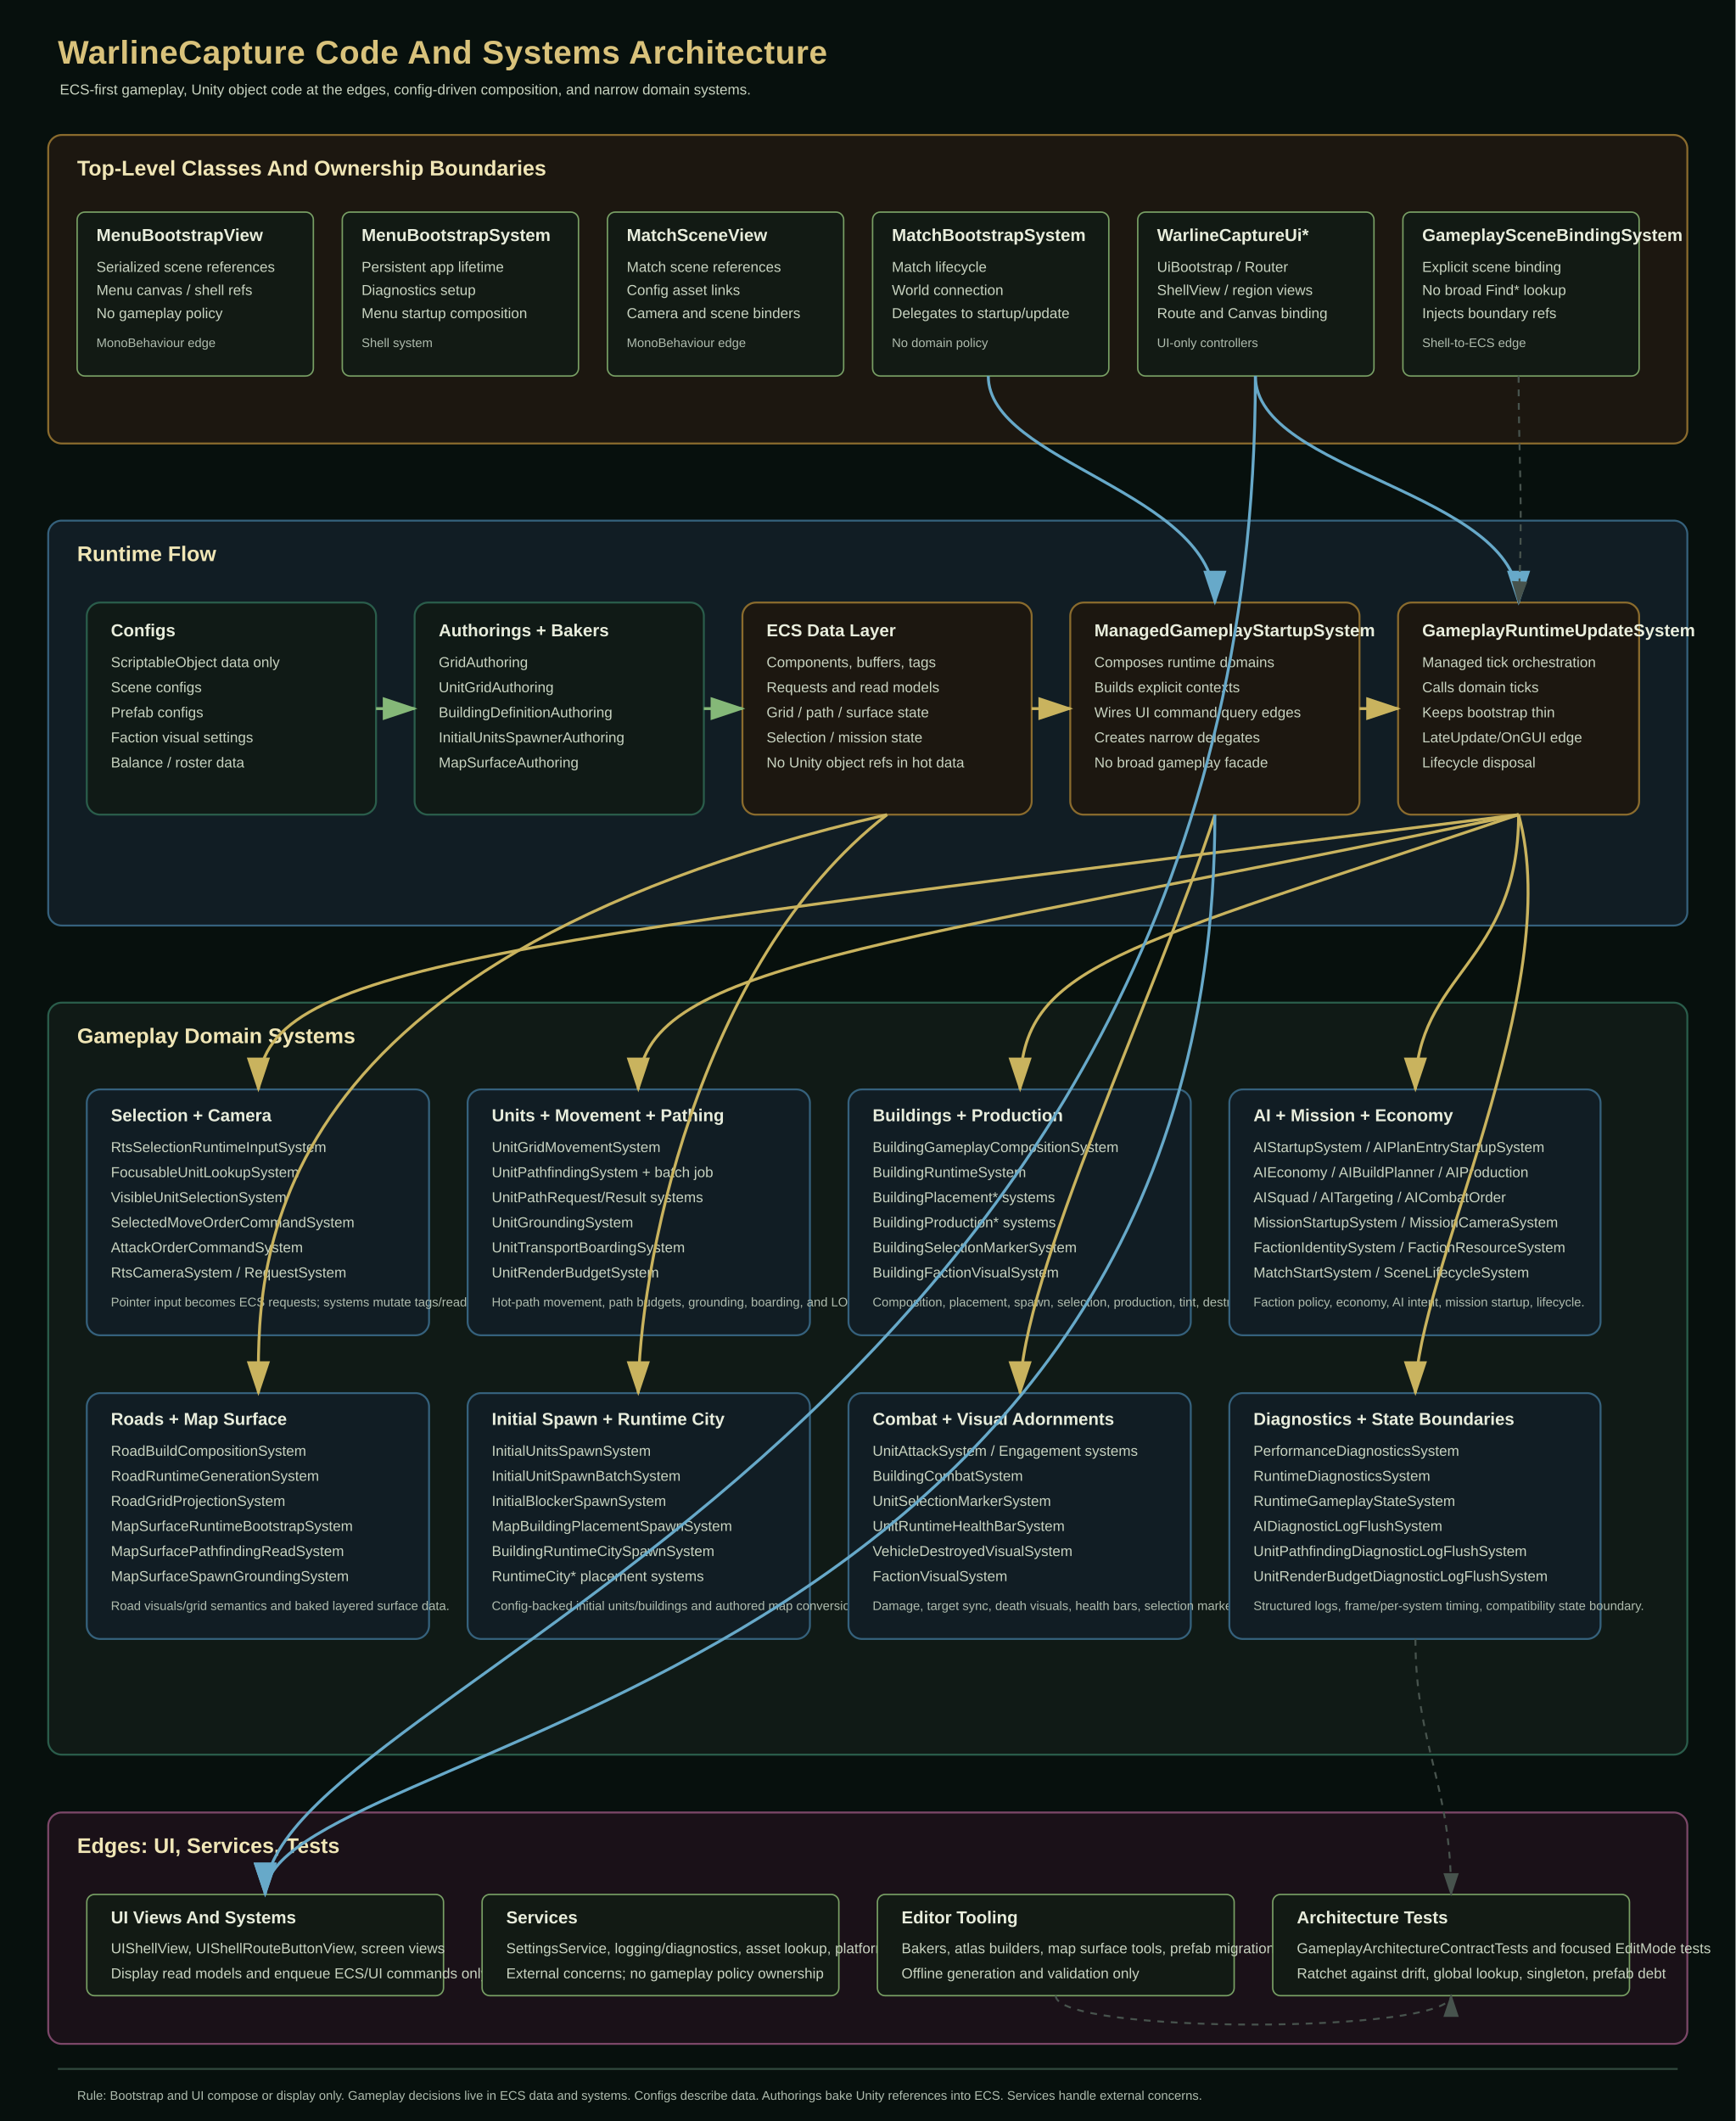
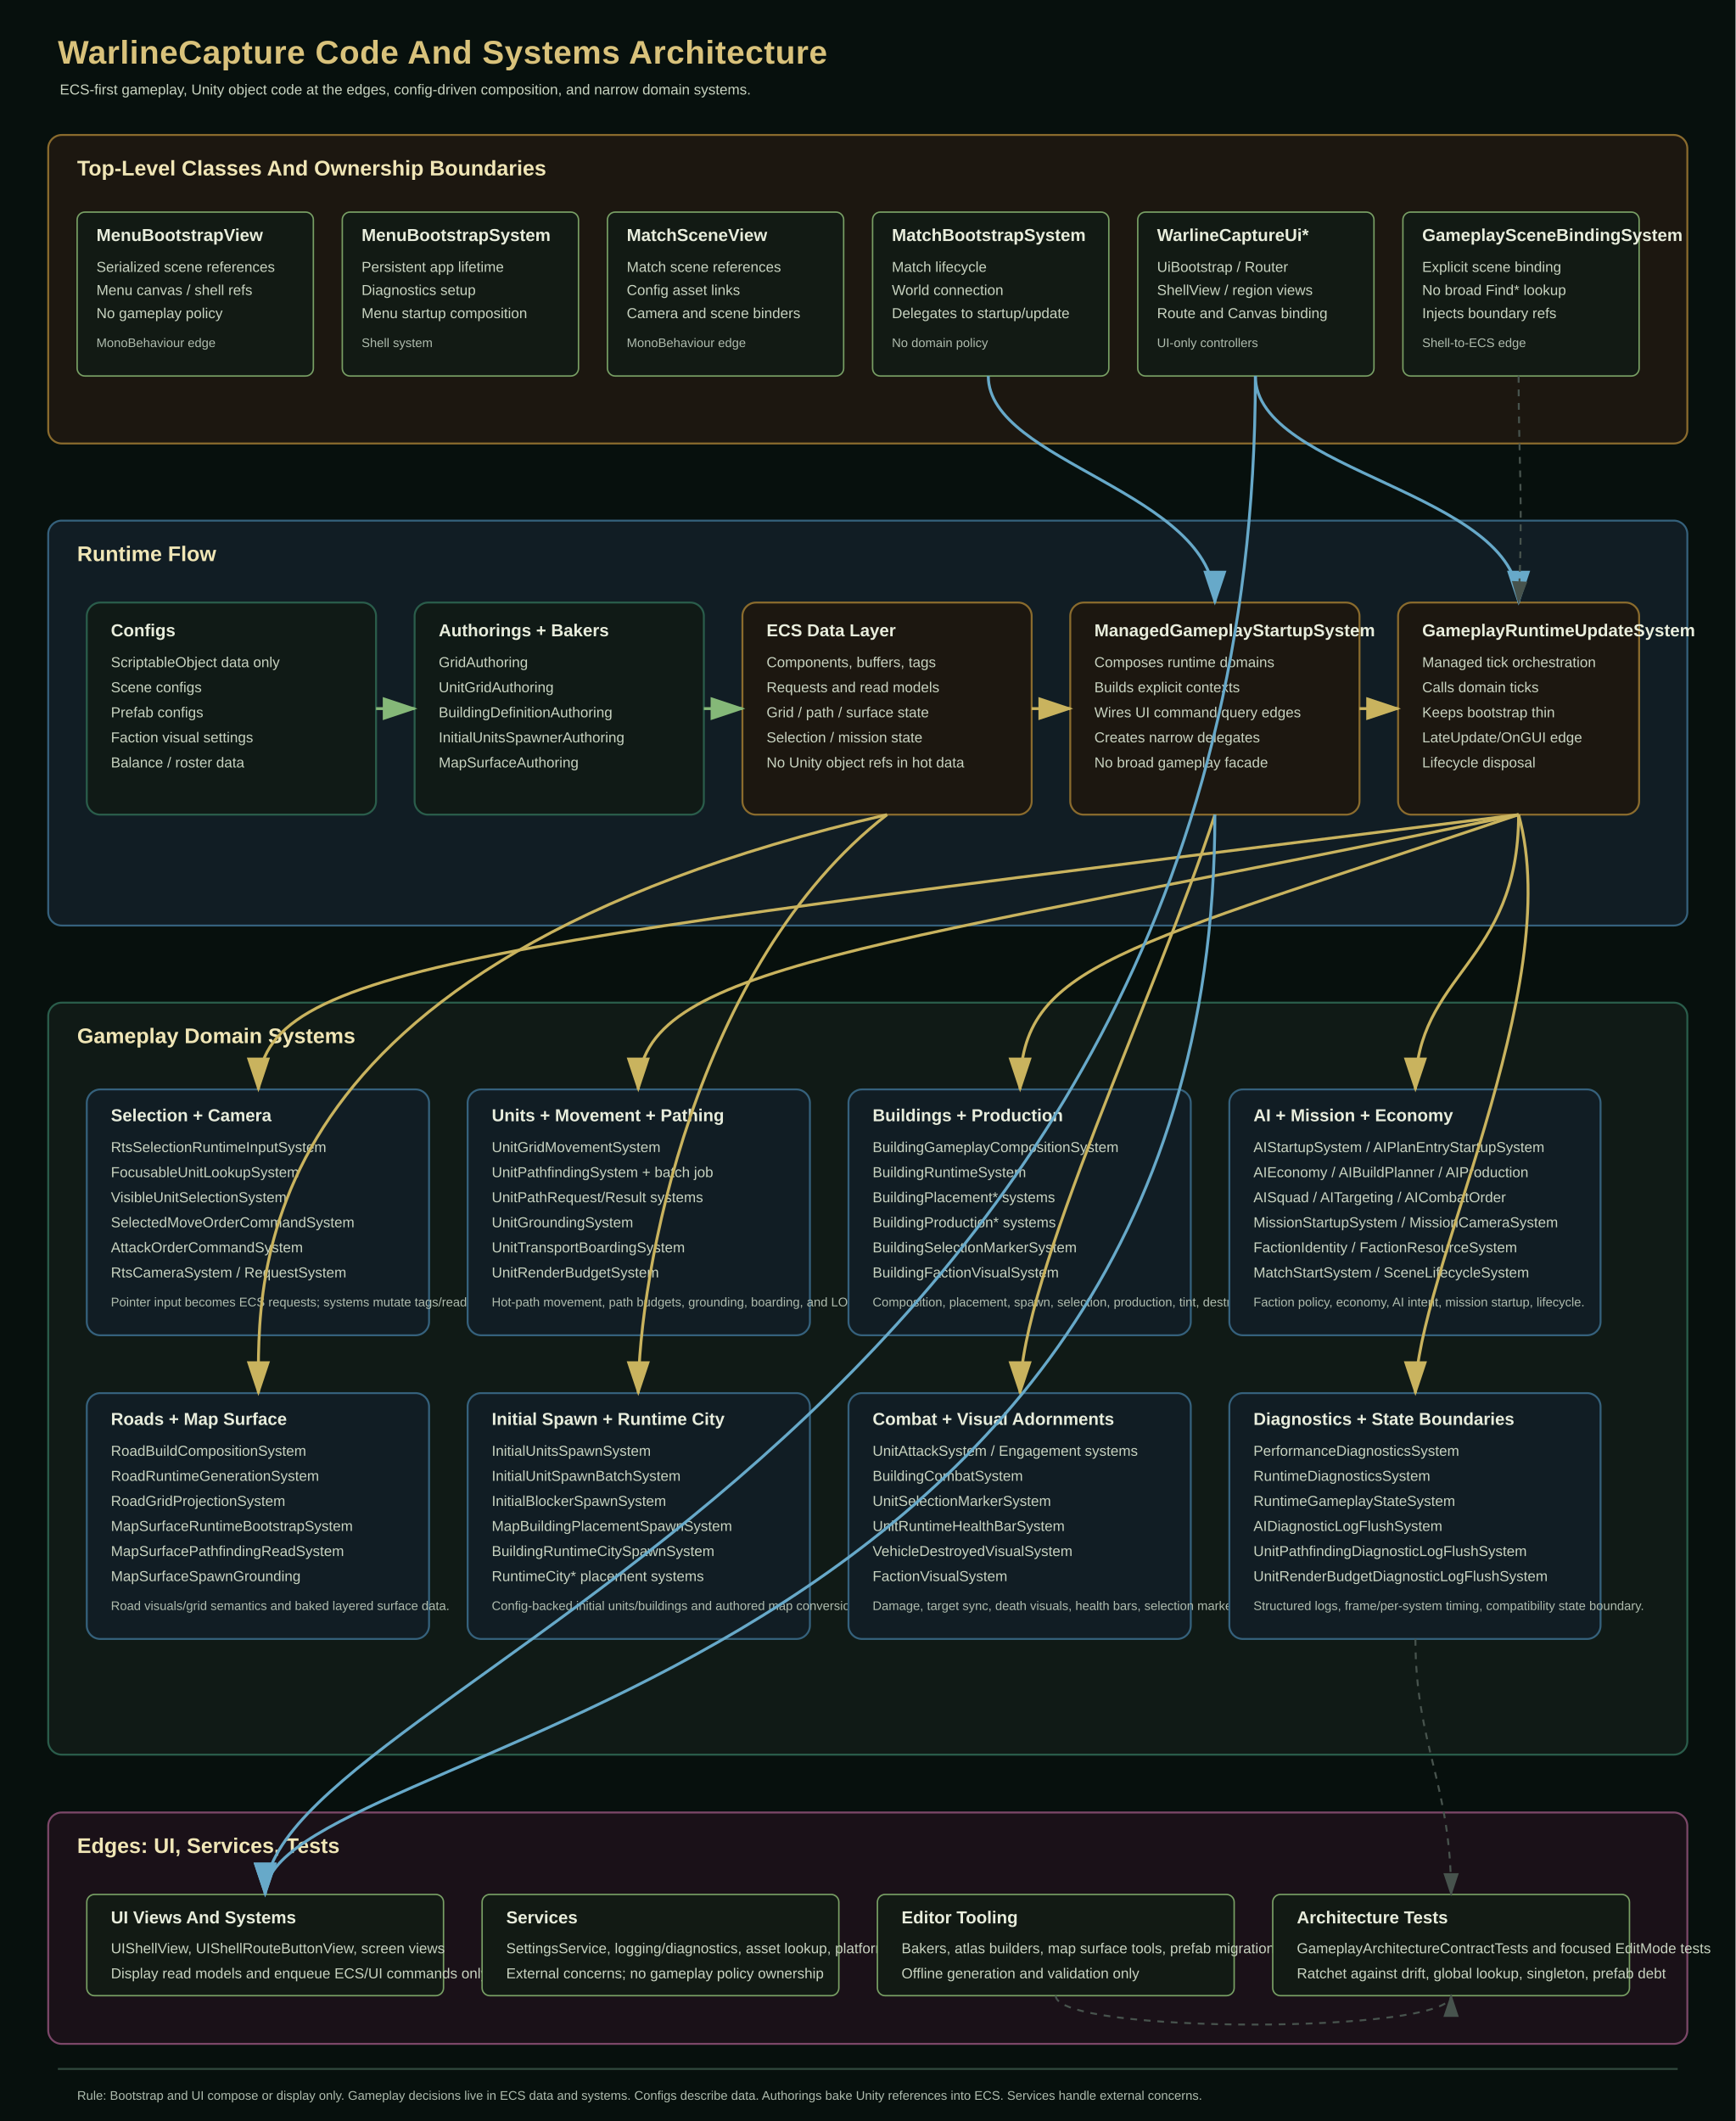
<svg xmlns="http://www.w3.org/2000/svg" width="1800" height="2200" viewBox="0 0 1800 2200" role="img" aria-labelledby="title desc">
  <defs>
    <style>
      .bg { fill: #07100d; }
      .panel { fill: #101a16; stroke: #2a5d4b; stroke-width: 2; rx: 14; }
      .panel2 { fill: #111d24; stroke: #35617c; stroke-width: 2; rx: 14; }
      .panel3 { fill: #1c1710; stroke: #8a6b2d; stroke-width: 2; rx: 14; }
      .panel4 { fill: #1a1118; stroke: #7b4768; stroke-width: 2; rx: 14; }
      .header { fill: #d9c27b; font: 700 34px Arial, sans-serif; letter-spacing: .5px; }
      .subheader { fill: #f0e6b6; font: 700 22px Arial, sans-serif; }
      .label { fill: #e8eddc; font: 700 18px Arial, sans-serif; }
      .small { fill: #c8d3c0; font: 15px Arial, sans-serif; }
      .tiny { fill: #aebbad; font: 13px Arial, sans-serif; }
      .tag { fill: #121a14; stroke: #789f64; stroke-width: 1.5; rx: 8; }
      .tagtext { fill: #e6f2cc; font: 700 14px Arial, sans-serif; }
      .arrow { stroke: #c9b35e; stroke-width: 3; fill: none; marker-end: url(#arrowhead); }
      .arrow2 { stroke: #67a9c9; stroke-width: 3; fill: none; marker-end: url(#arrowheadBlue); }
      .arrow3 { stroke: #85b878; stroke-width: 3; fill: none; marker-end: url(#arrowheadGreen); }
      .muted { stroke: #47534d; stroke-width: 2; fill: none; stroke-dasharray: 7 7; marker-end: url(#arrowheadMuted); }
      .rule { stroke: #30483d; stroke-width: 2; }
    </style>
    <marker id="arrowhead" markerWidth="12" markerHeight="8" refX="11" refY="4" orient="auto">
      <polygon points="0 0, 12 4, 0 8" fill="#c9b35e" />
    </marker>
    <marker id="arrowheadBlue" markerWidth="12" markerHeight="8" refX="11" refY="4" orient="auto">
      <polygon points="0 0, 12 4, 0 8" fill="#67a9c9" />
    </marker>
    <marker id="arrowheadGreen" markerWidth="12" markerHeight="8" refX="11" refY="4" orient="auto">
      <polygon points="0 0, 12 4, 0 8" fill="#85b878" />
    </marker>
    <marker id="arrowheadMuted" markerWidth="12" markerHeight="8" refX="11" refY="4" orient="auto">
      <polygon points="0 0, 12 4, 0 8" fill="#47534d" />
    </marker>
  </defs>
  <rect class="bg" x="0" y="0" width="1800" height="2200" />
  <text class="header" x="60" y="66">WarlineCapture Code And Systems Architecture</text>
  <text class="small" x="62" y="98">ECS-first gameplay, Unity object code at the edges, config-driven composition, and narrow domain systems.</text>
  <rect class="panel3" x="50" y="140" width="1700" height="320" />
  <text class="subheader" x="80" y="182">Top-Level Classes And Ownership Boundaries</text>
  <rect class="tag" x="80" y="220" width="245" height="170" />
  <text class="label" x="100" y="250">MenuBootstrapView</text>
  <text class="small" x="100" y="282">Serialized scene references</text>
  <text class="small" x="100" y="306">Menu canvas / shell refs</text>
  <text class="small" x="100" y="330">No gameplay policy</text>
  <text class="tiny" x="100" y="360">MonoBehaviour edge</text>
  <rect class="tag" x="355" y="220" width="245" height="170" />
  <text class="label" x="375" y="250">MenuBootstrapSystem</text>
  <text class="small" x="375" y="282">Persistent app lifetime</text>
  <text class="small" x="375" y="306">Diagnostics setup</text>
  <text class="small" x="375" y="330">Menu startup composition</text>
  <text class="tiny" x="375" y="360">Shell system</text>
  <rect class="tag" x="630" y="220" width="245" height="170" />
  <text class="label" x="650" y="250">MatchSceneView</text>
  <text class="small" x="650" y="282">Match scene references</text>
  <text class="small" x="650" y="306">Config asset links</text>
  <text class="small" x="650" y="330">Camera and scene binders</text>
  <text class="tiny" x="650" y="360">MonoBehaviour edge</text>
  <rect class="tag" x="905" y="220" width="245" height="170" />
  <text class="label" x="925" y="250">MatchBootstrapSystem</text>
  <text class="small" x="925" y="282">Match lifecycle</text>
  <text class="small" x="925" y="306">World connection</text>
  <text class="small" x="925" y="330">Delegates to startup/update</text>
  <text class="tiny" x="925" y="360">No domain policy</text>
  <rect class="tag" x="1180" y="220" width="245" height="170" />
  <text class="label" x="1200" y="250">WarlineCaptureUi*</text>
  <text class="small" x="1200" y="282">UiBootstrap / Router</text>
  <text class="small" x="1200" y="306">ShellView / region views</text>
  <text class="small" x="1200" y="330">Route and Canvas binding</text>
  <text class="tiny" x="1200" y="360">UI-only controllers</text>
  <rect class="tag" x="1455" y="220" width="245" height="170" />
  <text class="label" x="1475" y="250">GameplaySceneBindingSystem</text>
  <text class="small" x="1475" y="282">Explicit scene binding</text>
  <text class="small" x="1475" y="306">No broad Find* lookup</text>
  <text class="small" x="1475" y="330">Injects boundary refs</text>
  <text class="tiny" x="1475" y="360">Shell-to-ECS edge</text>
  <rect class="panel2" x="50" y="540" width="1700" height="420" />
  <text class="subheader" x="80" y="582">Runtime Flow</text>
  <rect class="panel" x="90" y="625" width="300" height="220" />
  <text class="label" x="115" y="660">Configs</text>
  <text class="small" x="115" y="692">ScriptableObject data only</text>
  <text class="small" x="115" y="718">Scene configs</text>
  <text class="small" x="115" y="744">Prefab configs</text>
  <text class="small" x="115" y="770">Faction visual settings</text>
  <text class="small" x="115" y="796">Balance / roster data</text>
  <rect class="panel" x="430" y="625" width="300" height="220" />
  <text class="label" x="455" y="660">Authorings + Bakers</text>
  <text class="small" x="455" y="692">GridAuthoring</text>
  <text class="small" x="455" y="718">UnitGridAuthoring</text>
  <text class="small" x="455" y="744">BuildingDefinitionAuthoring</text>
  <text class="small" x="455" y="770">InitialUnitsSpawnerAuthoring</text>
  <text class="small" x="455" y="796">MapSurfaceAuthoring</text>
  <rect class="panel3" x="770" y="625" width="300" height="220" />
  <text class="label" x="795" y="660">ECS Data Layer</text>
  <text class="small" x="795" y="692">Components, buffers, tags</text>
  <text class="small" x="795" y="718">Requests and read models</text>
  <text class="small" x="795" y="744">Grid / path / surface state</text>
  <text class="small" x="795" y="770">Selection / mission state</text>
  <text class="small" x="795" y="796">No Unity object refs in hot data</text>
  <rect class="panel3" x="1110" y="625" width="300" height="220" />
  <text class="label" x="1135" y="660">ManagedGameplayStartupSystem</text>
  <text class="small" x="1135" y="692">Composes runtime domains</text>
  <text class="small" x="1135" y="718">Builds explicit contexts</text>
  <text class="small" x="1135" y="744">Wires UI command/query edges</text>
  <text class="small" x="1135" y="770">Creates narrow delegates</text>
  <text class="small" x="1135" y="796">No broad gameplay facade</text>
  <rect class="panel3" x="1450" y="625" width="250" height="220" />
  <text class="label" x="1475" y="660">GameplayRuntimeUpdateSystem</text>
  <text class="small" x="1475" y="692">Managed tick orchestration</text>
  <text class="small" x="1475" y="718">Calls domain ticks</text>
  <text class="small" x="1475" y="744">Keeps bootstrap thin</text>
  <text class="small" x="1475" y="770">LateUpdate/OnGUI edge</text>
  <text class="small" x="1475" y="796">Lifecycle disposal</text>
  <path class="arrow3" d="M390 735 H430" />
  <path class="arrow3" d="M730 735 H770" />
  <path class="arrow" d="M1070 735 H1110" />
  <path class="arrow" d="M1410 735 H1450" />
  <path class="arrow2" d="M1025 390 C1025 480 1260 510 1260 625" />
  <path class="arrow2" d="M1302 390 C1302 490 1575 510 1575 625" />
  <path class="muted" d="M1575 390 C1575 480 1580 520 1575 625" />
  <rect class="panel" x="50" y="1040" width="1700" height="780" />
  <text class="subheader" x="80" y="1082">Gameplay Domain Systems</text>
  <rect class="panel2" x="90" y="1130" width="355" height="255" />
  <text class="label" x="115" y="1163">Selection + Camera</text>
  <text class="small" x="115" y="1195">RtsSelectionRuntimeInputSystem</text>
  <text class="small" x="115" y="1221">FocusableUnitLookupSystem</text>
  <text class="small" x="115" y="1247">VisibleUnitSelectionSystem</text>
  <text class="small" x="115" y="1273">SelectedMoveOrderCommandSystem</text>
  <text class="small" x="115" y="1299">AttackOrderCommandSystem</text>
  <text class="small" x="115" y="1325">RtsCameraSystem / RequestSystem</text>
  <text class="tiny" x="115" y="1355">Pointer input becomes ECS requests; systems mutate tags/read models.</text>
  <rect class="panel2" x="485" y="1130" width="355" height="255" />
  <text class="label" x="510" y="1163">Units + Movement + Pathing</text>
  <text class="small" x="510" y="1195">UnitGridMovementSystem</text>
  <text class="small" x="510" y="1221">UnitPathfindingSystem + batch job</text>
  <text class="small" x="510" y="1247">UnitPathRequest/Result systems</text>
  <text class="small" x="510" y="1273">UnitGroundingSystem</text>
  <text class="small" x="510" y="1299">UnitTransportBoardingSystem</text>
  <text class="small" x="510" y="1325">UnitRenderBudgetSystem</text>
  <text class="tiny" x="510" y="1355">Hot-path movement, path budgets, grounding, boarding, and LOD policy.</text>
  <rect class="panel2" x="880" y="1130" width="355" height="255" />
  <text class="label" x="905" y="1163">Buildings + Production</text>
  <text class="small" x="905" y="1195">BuildingGameplayCompositionSystem</text>
  <text class="small" x="905" y="1221">BuildingRuntimeSystem</text>
  <text class="small" x="905" y="1247">BuildingPlacement* systems</text>
  <text class="small" x="905" y="1273">BuildingProduction* systems</text>
  <text class="small" x="905" y="1299">BuildingSelectionMarkerSystem</text>
  <text class="small" x="905" y="1325">BuildingFactionVisualSystem</text>
  <text class="tiny" x="905" y="1355">Composition, placement, spawn, selection, production, tint, destruction.</text>
  <rect class="panel2" x="1275" y="1130" width="385" height="255" />
  <text class="label" x="1300" y="1163">AI + Mission + Economy</text>
  <text class="small" x="1300" y="1195">AIStartupSystem / AIPlanEntryStartupSystem</text>
  <text class="small" x="1300" y="1221">AIEconomy / AIBuildPlanner / AIProduction</text>
  <text class="small" x="1300" y="1247">AISquad / AITargeting / AICombatOrder</text>
  <text class="small" x="1300" y="1273">MissionStartupSystem / MissionCameraSystem</text>
-   <text class="small" x="1300" y="1299">FactionIdentitySystem / FactionResourceSystem</text>
+   <text class="small" x="1300" y="1299">FactionIdentity / FactionResourceSystem</text>
  <text class="small" x="1300" y="1325">MatchStartSystem / SceneLifecycleSystem</text>
  <text class="tiny" x="1300" y="1355">Faction policy, economy, AI intent, mission startup, lifecycle.</text>
  <rect class="panel2" x="90" y="1445" width="355" height="255" />
  <text class="label" x="115" y="1478">Roads + Map Surface</text>
  <text class="small" x="115" y="1510">RoadBuildCompositionSystem</text>
  <text class="small" x="115" y="1536">RoadRuntimeGenerationSystem</text>
  <text class="small" x="115" y="1562">RoadGridProjectionSystem</text>
  <text class="small" x="115" y="1588">MapSurfaceRuntimeBootstrapSystem</text>
  <text class="small" x="115" y="1614">MapSurfacePathfindingReadSystem</text>
-   <text class="small" x="115" y="1640">MapSurfaceSpawnGroundingSystem</text>
+   <text class="small" x="115" y="1640">MapSurfaceSpawnGrounding</text>
  <text class="tiny" x="115" y="1670">Road visuals/grid semantics and baked layered surface data.</text>
  <rect class="panel2" x="485" y="1445" width="355" height="255" />
  <text class="label" x="510" y="1478">Initial Spawn + Runtime City</text>
  <text class="small" x="510" y="1510">InitialUnitsSpawnSystem</text>
  <text class="small" x="510" y="1536">InitialUnitSpawnBatchSystem</text>
  <text class="small" x="510" y="1562">InitialBlockerSpawnSystem</text>
  <text class="small" x="510" y="1588">MapBuildingPlacementSpawnSystem</text>
  <text class="small" x="510" y="1614">BuildingRuntimeCitySpawnSystem</text>
  <text class="small" x="510" y="1640">RuntimeCity* placement systems</text>
  <text class="tiny" x="510" y="1670">Config-backed initial units/buildings and authored map conversions.</text>
  <rect class="panel2" x="880" y="1445" width="355" height="255" />
  <text class="label" x="905" y="1478">Combat + Visual Adornments</text>
  <text class="small" x="905" y="1510">UnitAttackSystem / Engagement systems</text>
  <text class="small" x="905" y="1536">BuildingCombatSystem</text>
  <text class="small" x="905" y="1562">UnitSelectionMarkerSystem</text>
  <text class="small" x="905" y="1588">UnitRuntimeHealthBarSystem</text>
  <text class="small" x="905" y="1614">VehicleDestroyedVisualSystem</text>
  <text class="small" x="905" y="1640">FactionVisualSystem</text>
  <text class="tiny" x="905" y="1670">Damage, target sync, death visuals, health bars, selection markers, tint.</text>
  <rect class="panel2" x="1275" y="1445" width="385" height="255" />
  <text class="label" x="1300" y="1478">Diagnostics + State Boundaries</text>
  <text class="small" x="1300" y="1510">PerformanceDiagnosticsSystem</text>
  <text class="small" x="1300" y="1536">RuntimeDiagnosticsSystem</text>
  <text class="small" x="1300" y="1562">RuntimeGameplayStateSystem</text>
  <text class="small" x="1300" y="1588">AIDiagnosticLogFlushSystem</text>
  <text class="small" x="1300" y="1614">UnitPathfindingDiagnosticLogFlushSystem</text>
  <text class="small" x="1300" y="1640">UnitRenderBudgetDiagnosticLogFlushSystem</text>
  <text class="tiny" x="1300" y="1670">Structured logs, frame/per-system timing, compatibility state boundary.</text>
  <path class="arrow" d="M1575 845 C1575 1000 1468 1010 1468 1130" />
  <path class="arrow" d="M1575 845 C1160 985 1058 1000 1058 1130" />
  <path class="arrow" d="M1575 845 C900 985 662 1000 662 1130" />
  <path class="arrow" d="M1575 845 C500 980 268 1000 268 1130" />
  <path class="arrow" d="M920 845 C720 1000 662 1325 662 1445" />
  <path class="arrow" d="M920 845 C250 1000 268 1325 268 1445" />
  <path class="arrow" d="M1260 845 C1200 1030 1058 1325 1058 1445" />
  <path class="arrow" d="M1575 845 C1625 1025 1468 1325 1468 1445" />
  <rect class="panel4" x="50" y="1880" width="1700" height="240" />
  <text class="subheader" x="80" y="1922">Edges: UI, Services, Tests</text>
  <rect class="tag" x="90" y="1965" width="370" height="105" />
  <text class="label" x="115" y="1995">UI Views And Systems</text>
  <text class="small" x="115" y="2026">UIShellView, UIShellRouteButtonView, screen views</text>
  <text class="small" x="115" y="2052">Display read models and enqueue ECS/UI commands only</text>
  <rect class="tag" x="500" y="1965" width="370" height="105" />
  <text class="label" x="525" y="1995">Services</text>
  <text class="small" x="525" y="2026">SettingsService, logging/diagnostics, asset lookup, platform APIs</text>
  <text class="small" x="525" y="2052">External concerns; no gameplay policy ownership</text>
  <rect class="tag" x="910" y="1965" width="370" height="105" />
  <text class="label" x="935" y="1995">Editor Tooling</text>
  <text class="small" x="935" y="2026">Bakers, atlas builders, map surface tools, prefab migrations</text>
  <text class="small" x="935" y="2052">Offline generation and validation only</text>
  <rect class="tag" x="1320" y="1965" width="370" height="105" />
  <text class="label" x="1345" y="1995">Architecture Tests</text>
  <text class="small" x="1345" y="2026">GameplayArchitectureContractTests and focused EditMode tests</text>
  <text class="small" x="1345" y="2052">Ratchet against drift, global lookup, singleton, prefab debt</text>
  <path class="arrow2" d="M1302 390 C1302 1500 275 1750 275 1965" />
  <path class="arrow2" d="M1260 845 C1260 1760 275 1810 275 1965" />
  <path class="muted" d="M1468 1700 C1468 1810 1505 1850 1505 1965" />
  <path class="muted" d="M1095 2070 C1095 2110 1505 2110 1505 2070" />
  <line class="rule" x1="60" y1="2146" x2="1740" y2="2146" />
  <text class="tiny" x="80" y="2178">Rule: Bootstrap and UI compose or display only. Gameplay decisions live in ECS data and systems. Configs describe data. Authorings bake Unity references into ECS. Services handle external concerns.</text>
</svg>
